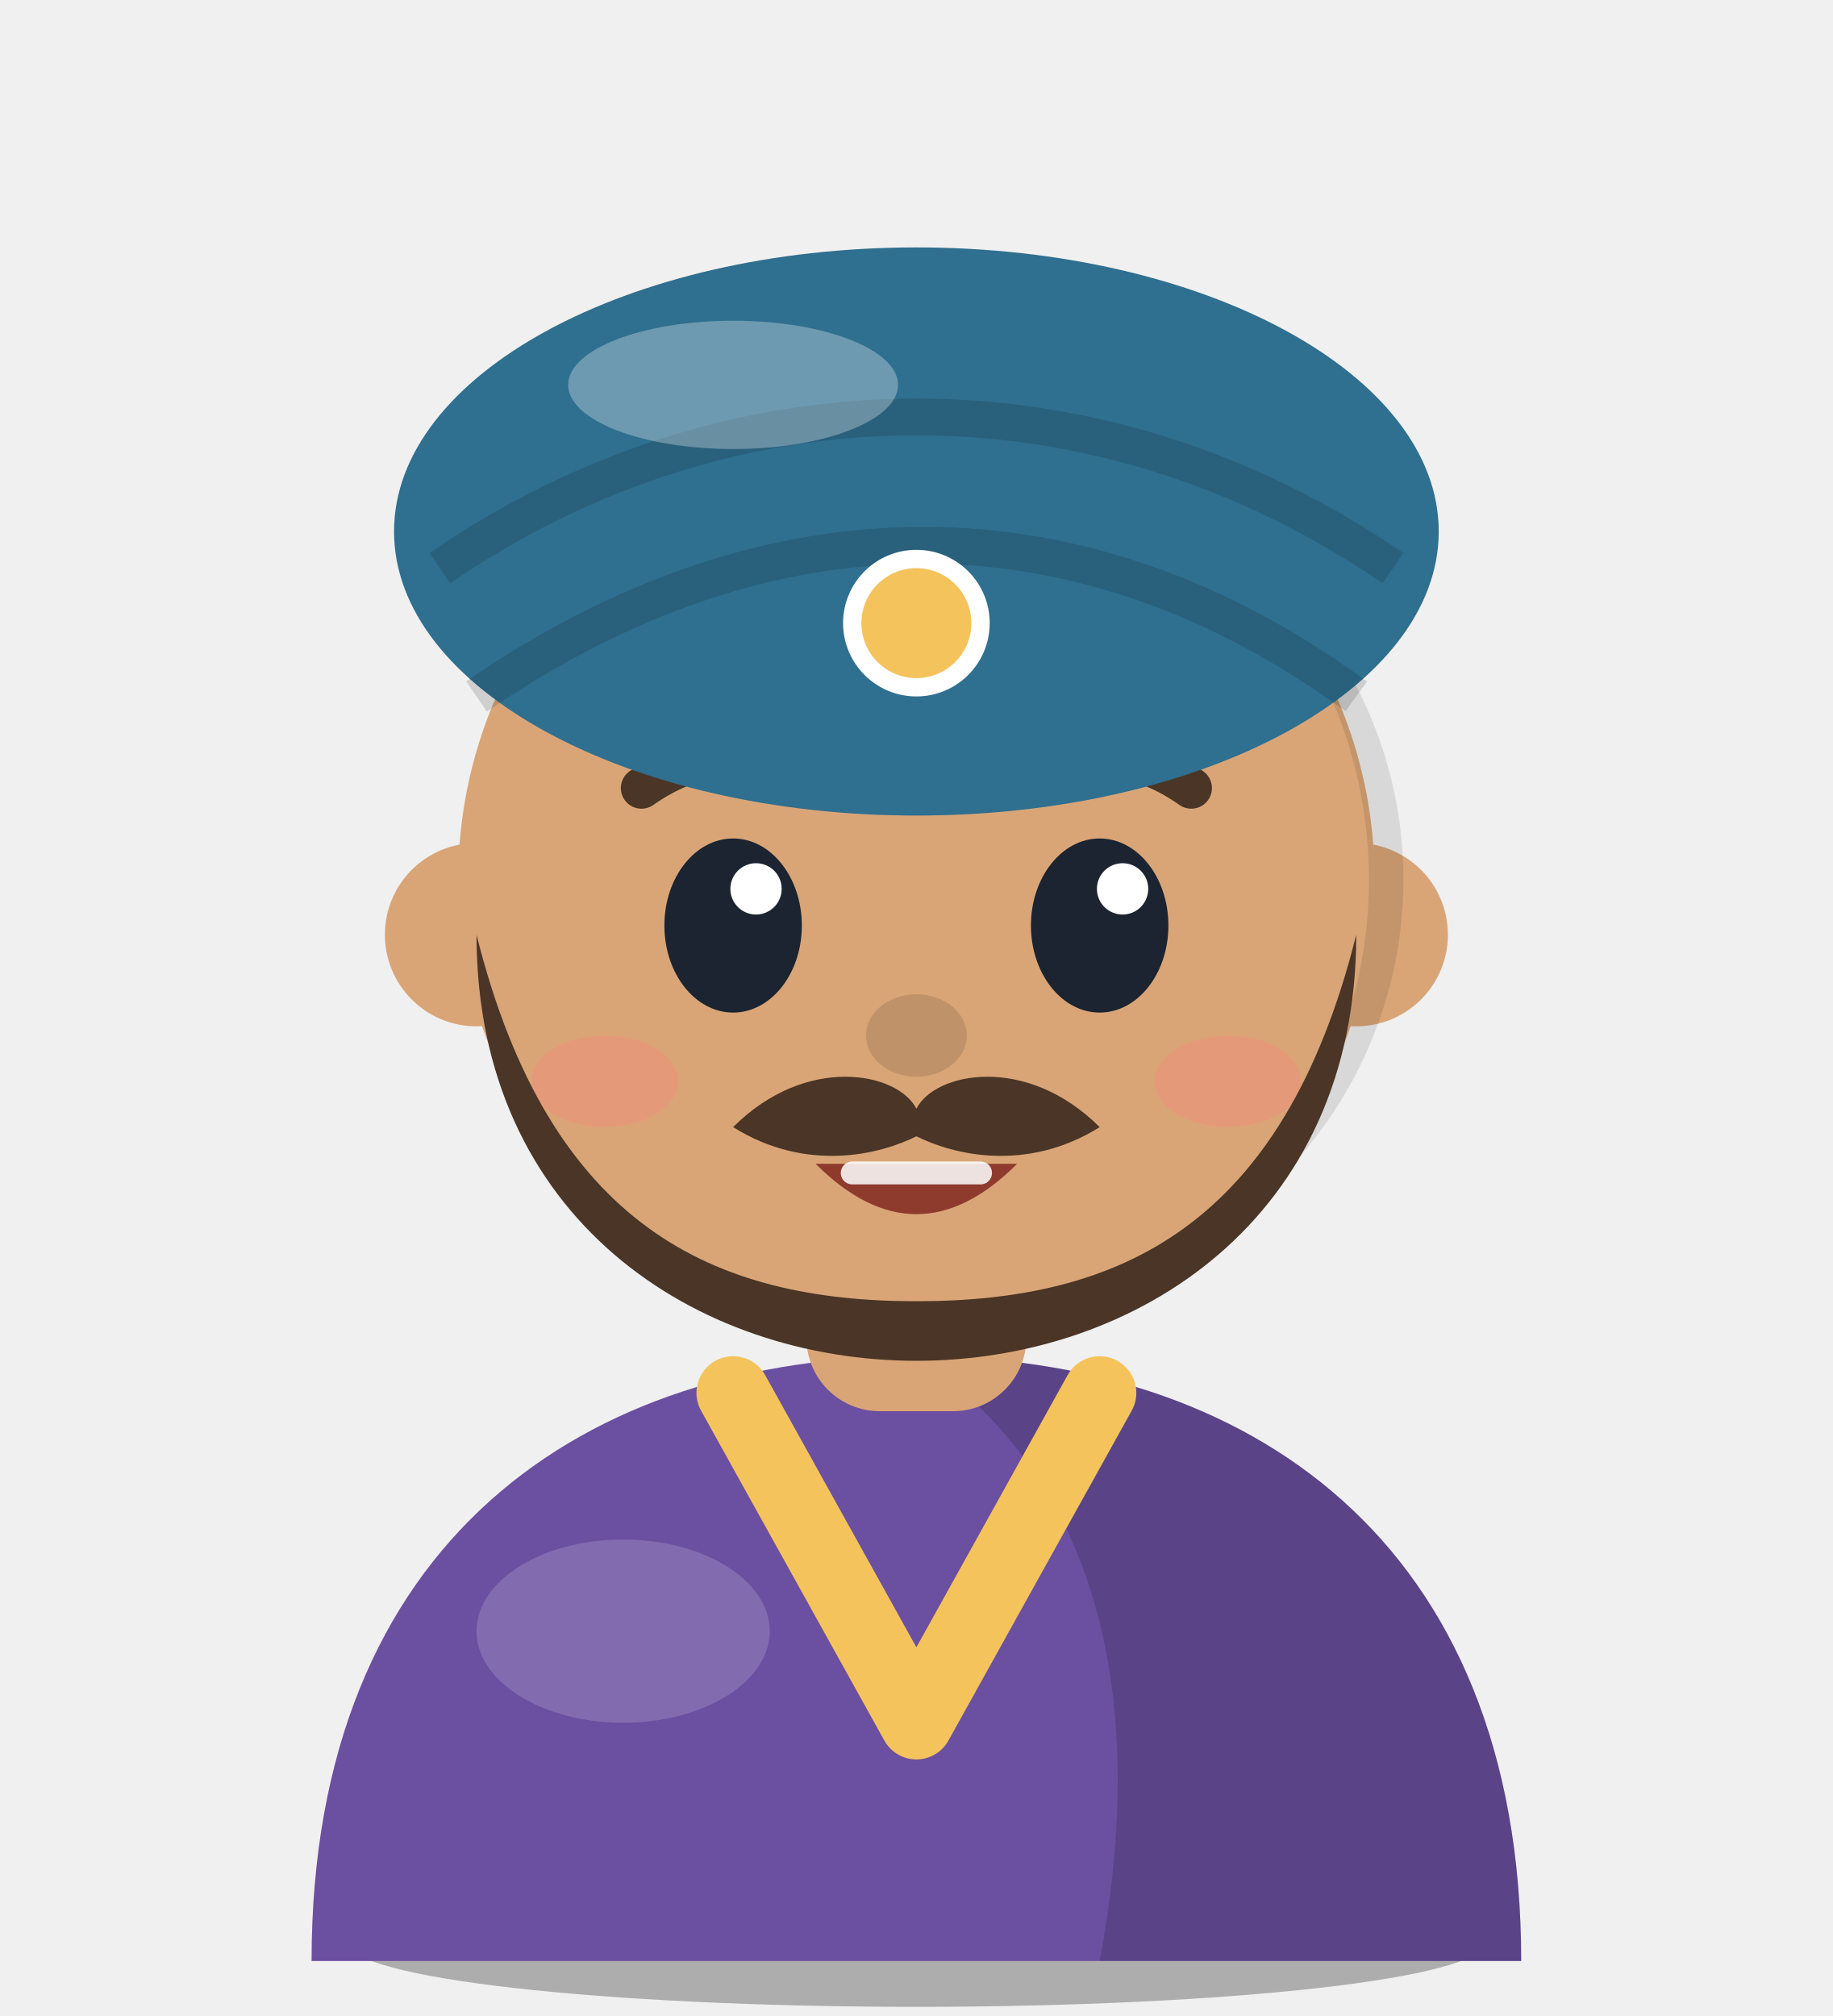
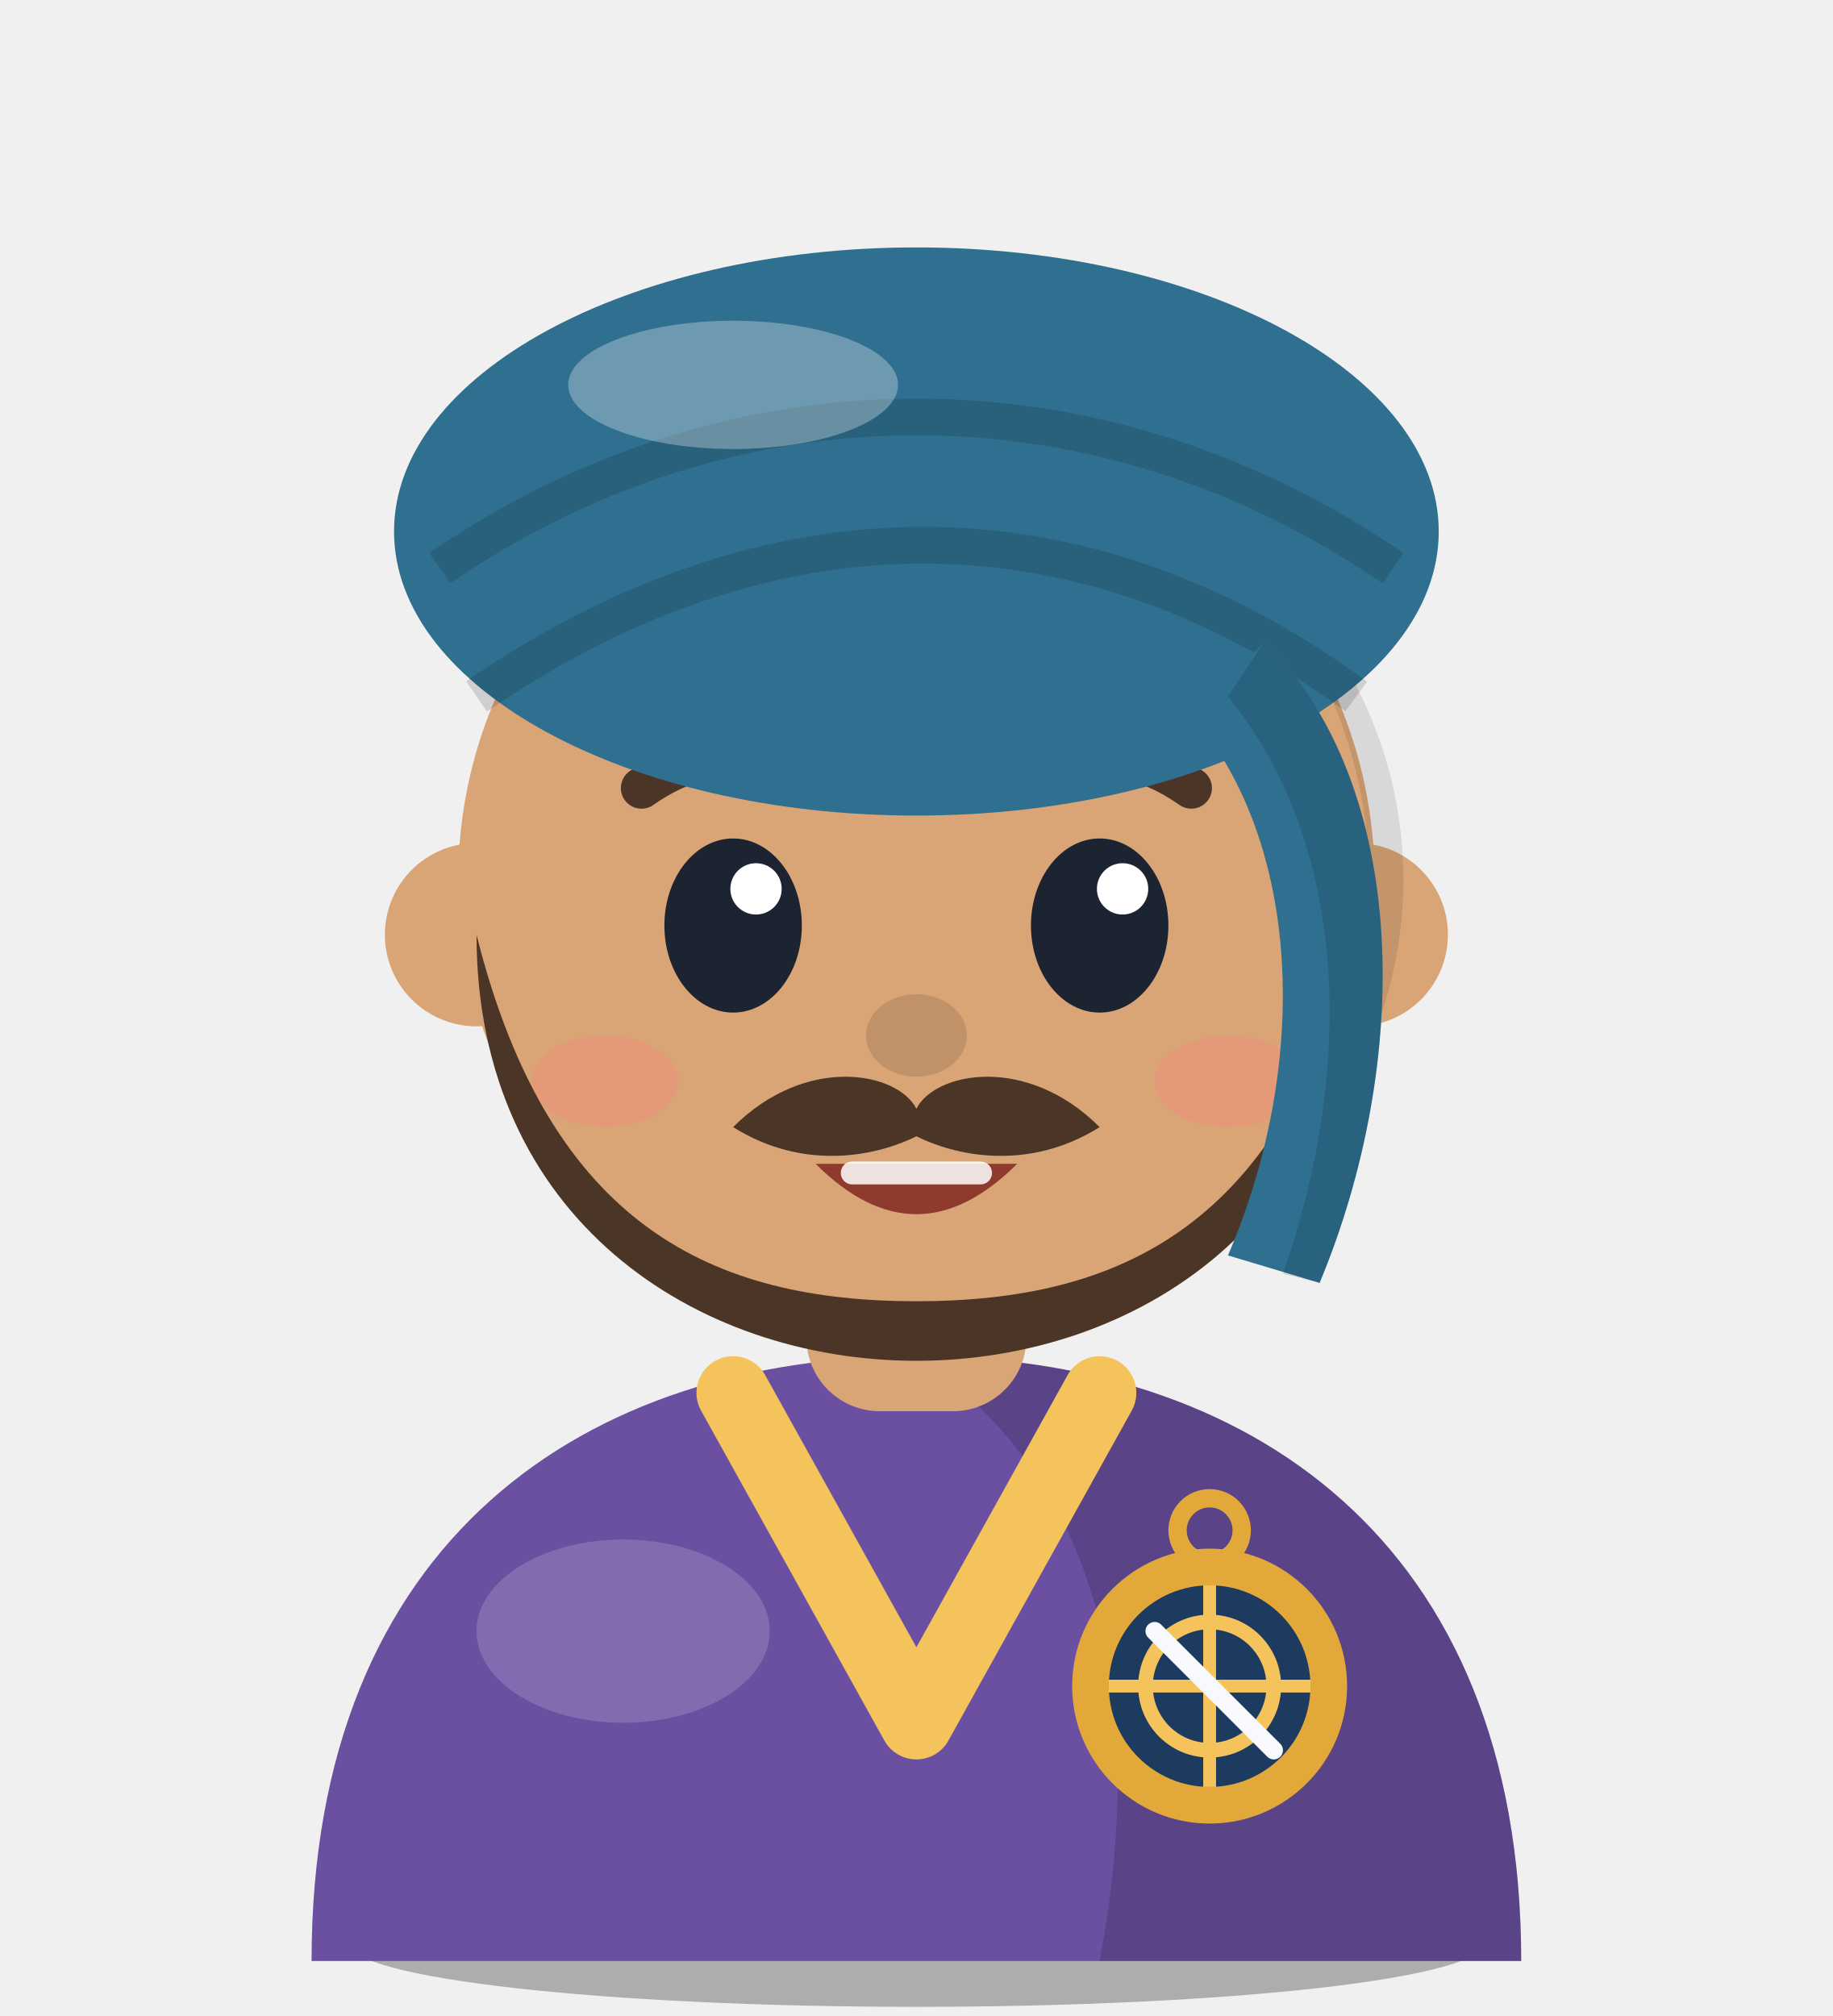
<svg xmlns="http://www.w3.org/2000/svg" width="400" height="440" viewBox="0 0 200 220" role="img" aria-label="Al-Biruni">
  <ellipse cx="100" cy="212" rx="62" ry="7" fill="#000000" opacity=".28" />
  <g>
    <path d="M34 214 C34 168 64 148 100 148 C136 148 166 168 166 214 Z" fill="#6B4FA0" />
    <path d="M100 148 C136 148 166 168 166 214 L120 214 C126 182 118 160 100 148 Z" fill="#000000" opacity=".16" />
    <ellipse cx="68" cy="178" rx="16" ry="10" fill="#FFFFFF" opacity=".16" />
    <g>
      <path d="M80 152 L100 188 L120 152" fill="none" stroke="#F4C35C" stroke-width="8" stroke-linecap="round" stroke-linejoin="round" />
+     </g>
+     <g aria-label="Astrolabe">
+       <circle cx="132" cy="184" r="15" fill="#E2A93A" />
+       <circle cx="132" cy="184" r="11" fill="#1D3A5F" />
+       <circle cx="132" cy="184" r="7" fill="none" stroke="#F4C35C" stroke-width="1.6" />
+       <path d="M121 184 h22 M132 173 v22" stroke="#F4C35C" stroke-width="1.4" />
+       <path d="M126 178 L139 191" stroke="#F7F9FC" stroke-width="2" stroke-linecap="round" />
+       <circle cx="132" cy="167" r="3.5" fill="none" stroke="#E2A93A" stroke-width="2" />
    </g>
    <rect x="88" y="130" width="24" height="24" rx="8" fill="#D9A577" />
    <rect x="88" y="130" width="24" height="12" fill="#000000" opacity=".12" />
    <circle cx="52" cy="102" r="10" fill="#D9A577" />
    <circle cx="148" cy="102" r="10" fill="#D9A577" />
    <circle cx="100" cy="96" r="50" fill="#D9A577" />
    <path d="M128 55 A50 50 0 0 1 128 137 A46 46 0 0 0 128 55 Z" fill="#000000" opacity=".10" />
    <ellipse cx="80" cy="72" rx="18" ry="11" fill="#FFFFFF" opacity=".28" />
    <path d="M70 86 q10 -7 20 0" fill="none" stroke="#4A3526" stroke-width="4.5" stroke-linecap="round" />
    <path d="M110 86 q10 -7 20 0" fill="none" stroke="#4A3526" stroke-width="4.5" stroke-linecap="round" />
    <ellipse cx="80" cy="101" rx="7.5" ry="9.5" fill="#1B2430" />
    <ellipse cx="120" cy="101" rx="7.5" ry="9.5" fill="#1B2430" />
    <circle cx="82.5" cy="97" r="2.8" fill="#FFFFFF" />
    <circle cx="122.5" cy="97" r="2.8" fill="#FFFFFF" />
    <ellipse cx="66" cy="118" rx="8" ry="5" fill="#F28C7A" opacity=".45" />
    <ellipse cx="134" cy="118" rx="8" ry="5" fill="#F28C7A" opacity=".45" />
    <ellipse cx="100" cy="113" rx="5.5" ry="4.5" fill="#000000" opacity=".12" />
    <g fill="#4A3526">
      <path d="M52 102 C52 164 148 164 148 102 C140 134 122 142 100 142 C78 142 60 134 52 102 Z" />
    </g>
    <g fill="#4A3526">
      <path d="M80 123 C88 115 98 117 100 121 C102 117 112 115 120 123 C112 128 104 126 100 124 C96 126 88 128 80 123 Z" />
    </g>
    <path d="M89 127 q11 11 22 0 Z" fill="#8E3B2E" />
    <path d="M93 128 h14" stroke="#FFFFFF" stroke-width="2.5" stroke-linecap="round" opacity=".85" />
    <g>
      <ellipse cx="100" cy="58" rx="57" ry="31" fill="#2F6F8F" />
      <path d="M48 62 C80 40 120 40 152 62M52 76 C84 54 118 54 148 76" fill="none" stroke="#000000" stroke-opacity=".14" stroke-width="4" />
      <ellipse cx="80" cy="42" rx="18" ry="7" fill="#FFFFFF" opacity=".3" />
-       <circle cx="100" cy="68" r="7" fill="#F4C35C" stroke="#FFFFFF" stroke-width="2" />
+       <path d="M138 70 C154 86 154 116 144 140 L134 137 C143 116 142 92 130 78 Z" fill="#2F6F8F" />
+       <path d="M138 70 C154 86 154 116 144 140 L140 139 C148 116 147 92 134 76 Z" fill="#000000" opacity=".12" />
    </g>
  </g>
</svg>
